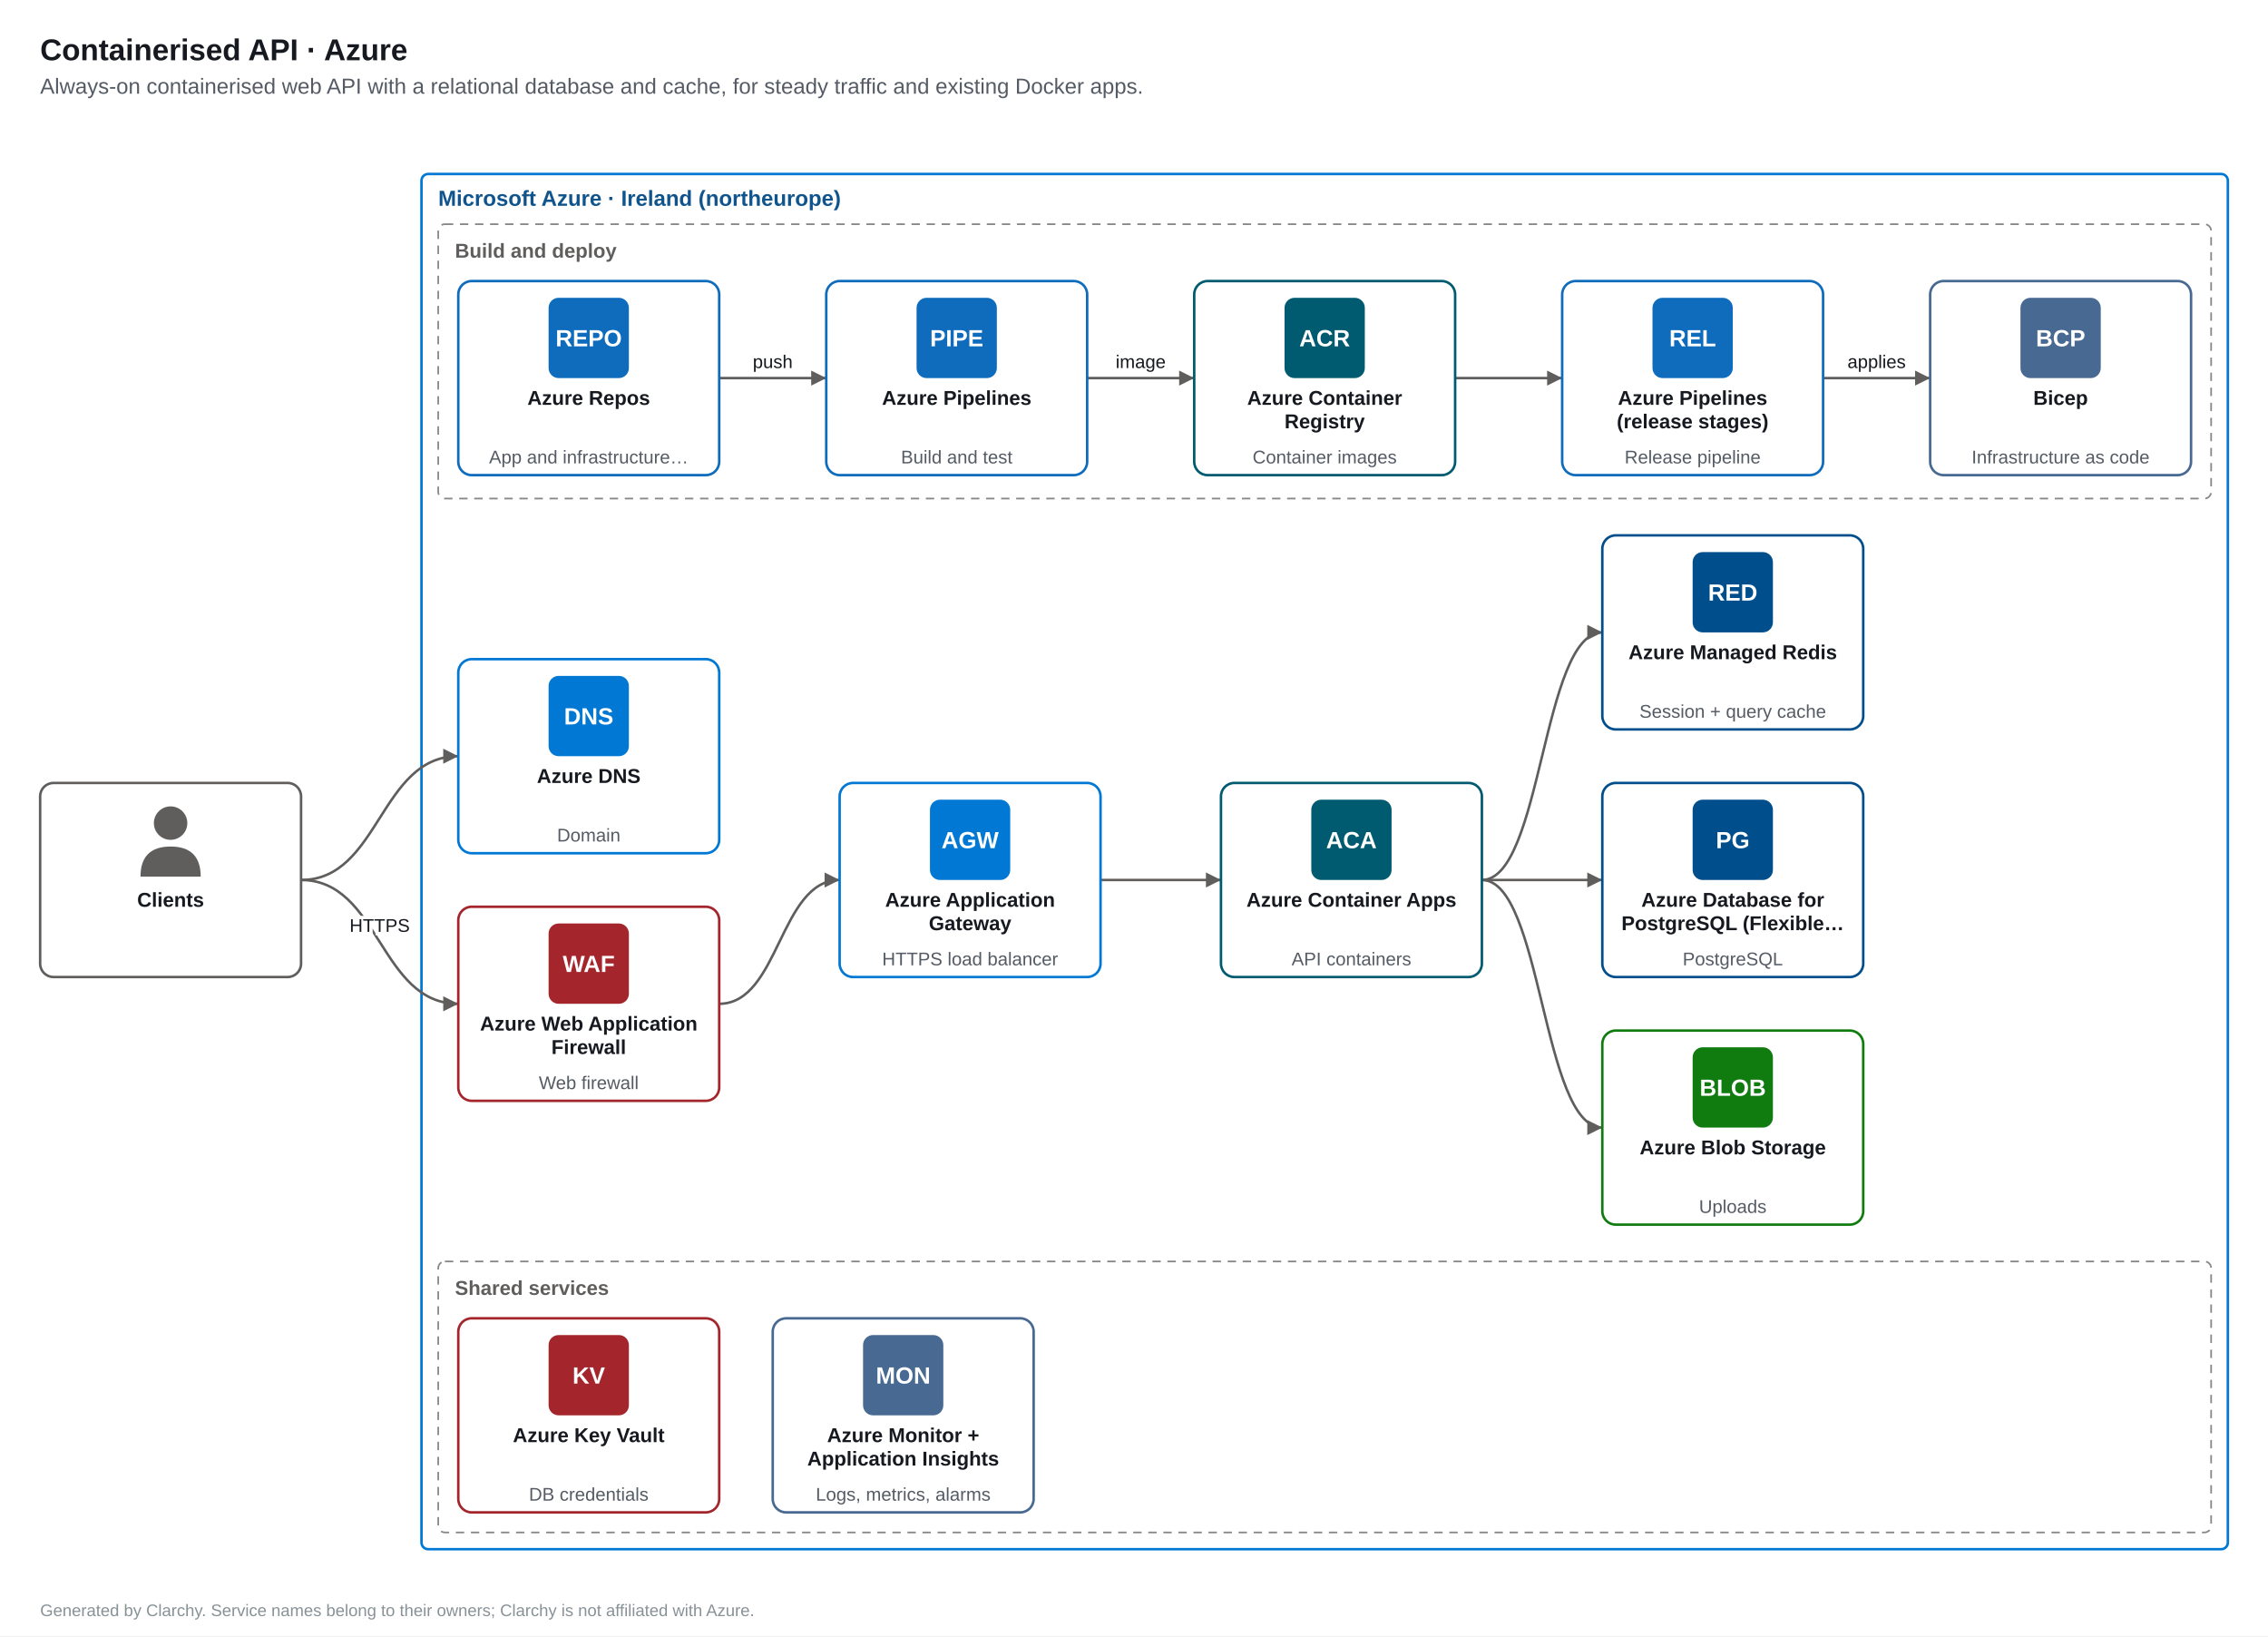
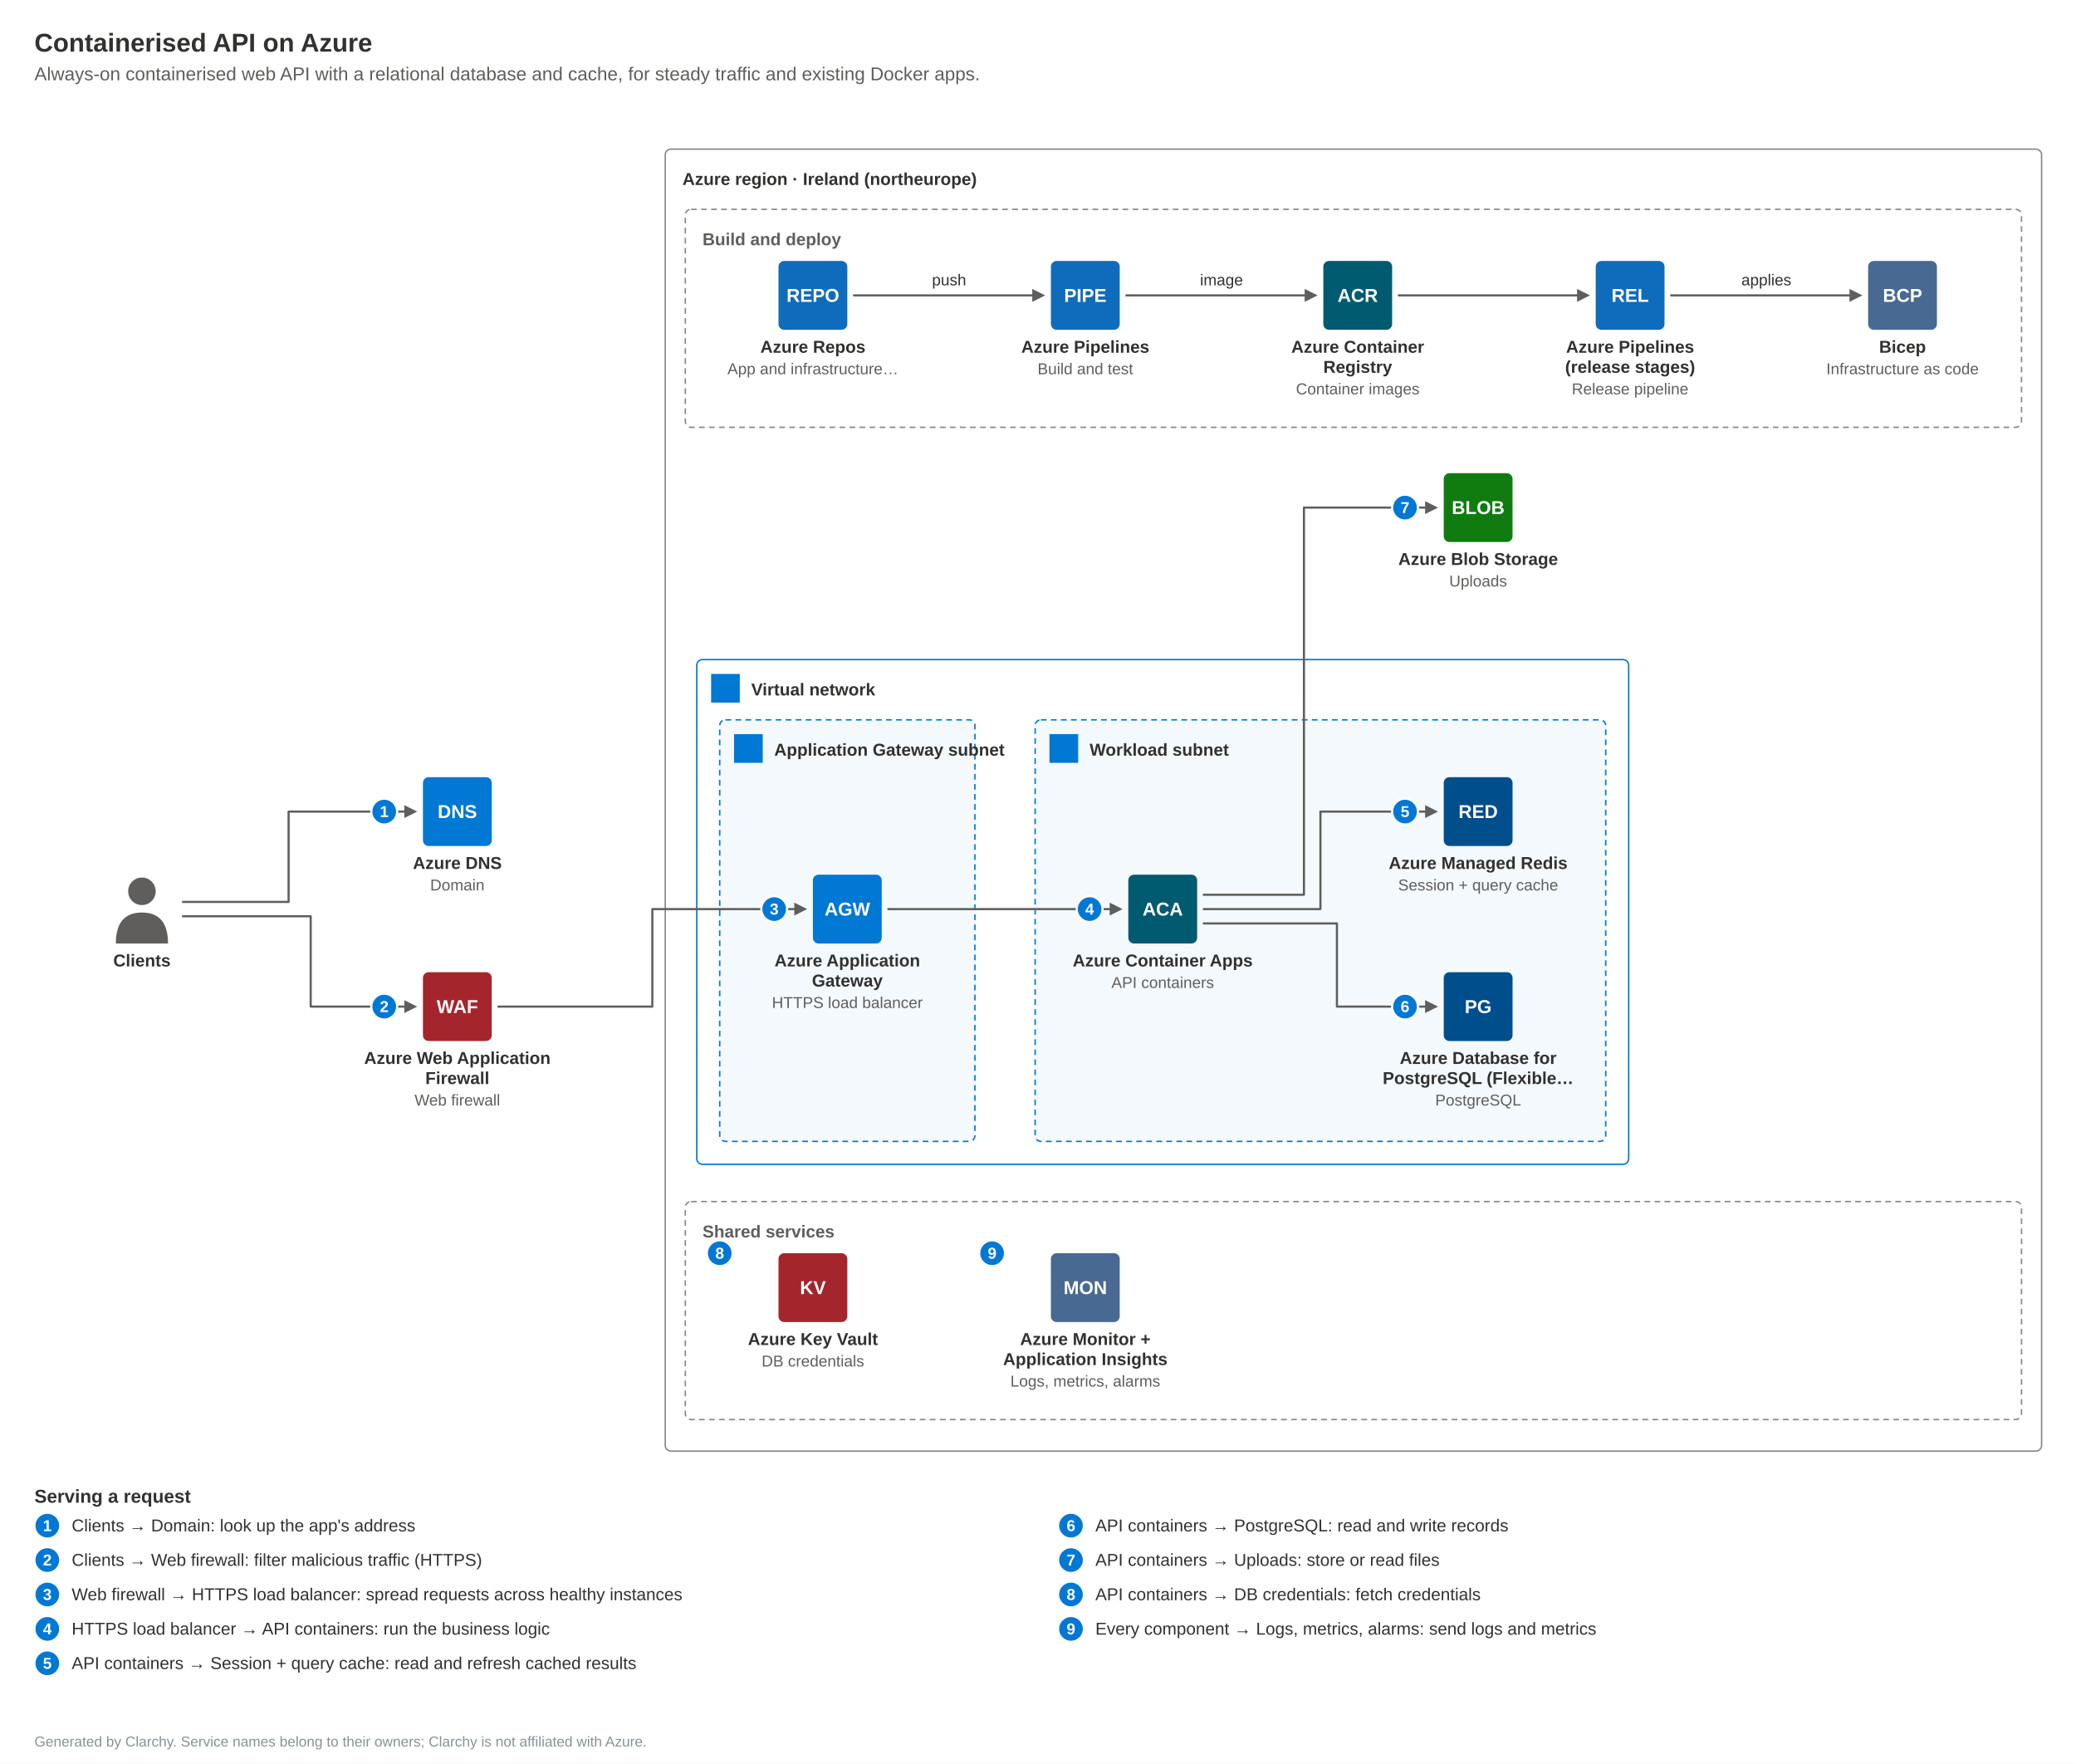
- <svg xmlns="http://www.w3.org/2000/svg" class="ca-diagram ca-azure" width="1356" height="978" viewBox="0 0 1356 978" role="img" data-body-top="80" data-body-bottom="950" aria-label="Containerised API on Azure">
+ <svg xmlns="http://www.w3.org/2000/svg" class="ca-diagram ca-azure" width="1448" height="1230" viewBox="0 0 1448 1230" role="img" data-body-top="80" data-body-bottom="1202" data-drawing-bottom="1020" aria-label="Containerised API on Azure">
  <style>.ca-azure{font-family:'Segoe UI', 'Helvetica Neue', Arial, sans-serif}
.ca-azure .ca-bg{fill:#ffffff}
- .ca-azure .ca-title{font-size:18px;font-weight:600;fill:#16191f}
- .ca-azure .ca-subtitle{font-size:13px;fill:#545b64}
- .ca-azure .ca-cloud{fill:#FFFFFF;stroke:#0078D4;stroke-width:1.5;}
- .ca-azure .ca-cloud-label{font-size:13px;font-weight:600;fill:#0F548C}
- .ca-azure .ca-band{fill:none;stroke:#8A8886;stroke-dasharray:5 4}
- .ca-azure .ca-band-label{font-size:12px;font-weight:600;fill:#605E5C}
- .ca-azure .ca-node-box{fill:#ffffff;stroke-width:1.5}
- .ca-azure .ca-badge{font-size:14px;font-weight:700;fill:#ffffff}
- .ca-azure .ca-service{font-size:12px;font-weight:600;fill:#16191f}
- .ca-azure .ca-label{font-size:11px;fill:#545b64}
+ .ca-azure .ca-title{font-size:18px;font-weight:700;fill:#323130}
+ .ca-azure .ca-subtitle{font-size:13px;fill:#605E5C}
+ .ca-azure .ca-group-label{font-size:12px;font-weight:600;fill:#323130}
+ .ca-azure .ca-badge{font-size:13px;font-weight:700;fill:#ffffff}
+ .ca-azure .ca-service{font-size:12px;font-weight:600;fill:#323130}
+ .ca-azure .ca-label{font-size:11px;fill:#605E5C}
.ca-azure .ca-fidelity{font-size:10px;font-style:italic;fill:#b0084d}
- .ca-azure .ca-edge{fill:none;stroke:#605E5C;stroke-width:1.5}
+ .ca-azure .ca-edge{fill:none;stroke:#605E5C;stroke-width:1.5;stroke-linejoin:round}
.ca-azure .ca-arrow{fill:#605E5C}
- .ca-azure .ca-edge-label{font-size:11px;fill:#16191f;paint-order:stroke;stroke:#ffffff;stroke-width:4}
- .ca-azure .ca-footer{font-size:10px;fill:#879196}</style>
-   <rect class="ca-bg" width="1356" height="978" />
-   <text class="ca-title" x="24" y="36">Containerised API · Azure</text>
+ .ca-azure .ca-edge-label{font-size:11px;fill:#323130;paint-order:stroke;stroke:#ffffff;stroke-width:4;stroke-linejoin:round}
+ .ca-azure .ca-step circle{fill:#0078D4;stroke:#ffffff;stroke-width:1.5}
+ .ca-azure .ca-step text{font-size:11px;font-weight:700;fill:#ffffff}
+ .ca-azure .ca-steps-title{font-size:13px;font-weight:700;fill:#323130}
+ .ca-azure .ca-steps-text{font-size:12px;fill:#323130}
+ .ca-azure .ca-footer{font-size:10px;fill:#879196}
+ .ca-azure .ca-node-box{fill:transparent;stroke:transparent;stroke-width:1.5}
+ .ca-azure .ca-group-region{fill:none;stroke:#8A8886}
+ .ca-azure .ca-group-region-label{fill:#323130;font-weight:600}
+ .ca-azure .ca-group-vpc{fill:none;stroke:#0078D4}
+ .ca-azure .ca-group-vpc-label{fill:#323130;font-weight:600}
+ .ca-azure .ca-group-public{fill:#F3F9FD;stroke:#0078D4;stroke-dasharray:4 3}
+ .ca-azure .ca-group-public-label{fill:#323130;font-weight:600}
+ .ca-azure .ca-group-private{fill:#F3F9FD;stroke:#0078D4;stroke-dasharray:4 3}
+ .ca-azure .ca-group-private-label{fill:#323130;font-weight:600}
+ .ca-azure .ca-group-generic{fill:none;stroke:#8A8886;stroke-dasharray:4 3}
+ .ca-azure .ca-group-generic-label{fill:#605E5C;font-weight:600}</style>
+   <rect class="ca-bg" width="1448" height="1230" />
+   <text class="ca-title" x="24" y="36">Containerised API on Azure</text>
  <text class="ca-subtitle" x="24" y="56">Always-on containerised web API with a relational database and cache, for steady traffic and existing Docker apps.</text>
-   <rect class="ca-cloud" x="252" y="104" width="1080" height="822" rx="4" />
-   <text class="ca-cloud-label" x="262" y="123">Microsoft Azure · Ireland (northeurope)</text>
-   <rect class="ca-band" x="262" y="134" width="1060" height="164" rx="4" />
-   <text class="ca-band-label" x="272" y="154">Build and deploy</text>
-   <rect class="ca-band" x="262" y="754" width="1060" height="162" rx="4" />
-   <text class="ca-band-label" x="272" y="774">Shared services</text>
-   <path class="ca-edge" data-from="users" data-to="dns" d="M180,526 C227,526 227,452 274,452" />
-   <polygon class="ca-arrow" data-from="users" data-to="dns" points="274,452 265,447.5 265,456.5" />
-   <path class="ca-edge" data-from="users" data-to="firewall" d="M180,526 C227,526 227,600 274,600" />
-   <polygon class="ca-arrow" data-from="users" data-to="firewall" points="274,600 265,595.5 265,604.5" />
-   <text class="ca-edge-label" data-from="users" data-to="firewall" x="227" y="557" text-anchor="middle">HTTPS</text>
-   <path class="ca-edge" data-from="firewall" data-to="lb" d="M430,600 C466,600 466,526 502,526" />
-   <polygon class="ca-arrow" data-from="firewall" data-to="lb" points="502,526 493,521.5 493,530.5" />
-   <path class="ca-edge" data-from="lb" data-to="app" d="M658,526 C694,526 694,526 730,526" />
-   <polygon class="ca-arrow" data-from="lb" data-to="app" points="730,526 721,521.5 721,530.5" />
-   <path class="ca-edge" data-from="app" data-to="cache" d="M886,526 C922,526 922,378 958,378" />
-   <polygon class="ca-arrow" data-from="app" data-to="cache" points="958,378 949,373.5 949,382.5" />
-   <path class="ca-edge" data-from="app" data-to="db" d="M886,526 C922,526 922,526 958,526" />
-   <polygon class="ca-arrow" data-from="app" data-to="db" points="958,526 949,521.5 949,530.5" />
-   <path class="ca-edge" data-from="app" data-to="files" d="M886,526 C922,526 922,674 958,674" />
-   <polygon class="ca-arrow" data-from="app" data-to="files" points="958,674 949,669.5 949,678.5" />
-   <path class="ca-edge" data-from="repo" data-to="build" d="M430,226 C462,226 462,226 494,226" />
-   <polygon class="ca-arrow" data-from="repo" data-to="build" points="494,226 485,221.5 485,230.5" />
-   <text class="ca-edge-label" data-from="repo" data-to="build" x="462" y="220" text-anchor="middle">push</text>
-   <path class="ca-edge" data-from="build" data-to="registry" d="M650,226 C682,226 682,226 714,226" />
-   <polygon class="ca-arrow" data-from="build" data-to="registry" points="714,226 705,221.5 705,230.5" />
-   <text class="ca-edge-label" data-from="build" data-to="registry" x="682" y="220" text-anchor="middle">image</text>
-   <path class="ca-edge" data-from="registry" data-to="deploy" d="M870,226 C902,226 902,226 934,226" />
-   <polygon class="ca-arrow" data-from="registry" data-to="deploy" points="934,226 925,221.5 925,230.5" />
-   <path class="ca-edge" data-from="deploy" data-to="infra-code" d="M1090,226 C1122,226 1122,226 1154,226" />
-   <polygon class="ca-arrow" data-from="deploy" data-to="infra-code" points="1154,226 1145,221.5 1145,230.5" />
-   <text class="ca-edge-label" data-from="deploy" data-to="infra-code" x="1122" y="220" text-anchor="middle">applies</text>
+   <rect class="ca-group ca-group-region" x="464" y="104" width="960" height="908" rx="4" />
+   <text class="ca-group-label ca-group-region-label" x="476" y="129">Azure region · Ireland (northeurope)</text>
+   <rect class="ca-group ca-group-generic" x="478" y="146" width="932" height="152" rx="4" />
+   <text class="ca-group-label ca-group-generic-label" x="490" y="171">Build and deploy</text>
+   <rect class="ca-group ca-group-vpc" x="486" y="460" width="650" height="352" rx="4" />
+   <rect x="496" y="470" width="20" height="20" fill="#0078D4" />
+   <text class="ca-group-label ca-group-vpc-label" x="524" y="485">Virtual network</text>
+   <rect class="ca-group ca-group-public" x="502" y="502" width="178" height="294" rx="4" />
+   <rect x="512" y="512" width="20" height="20" fill="#0078D4" />
+   <text class="ca-group-label ca-group-public-label" x="540" y="527">Application Gateway subnet</text>
+   <rect class="ca-group ca-group-private" x="722" y="502" width="398" height="294" rx="4" />
+   <rect x="732" y="512" width="20" height="20" fill="#0078D4" />
+   <text class="ca-group-label ca-group-private-label" x="760" y="527">Workload subnet</text>
+   <rect class="ca-group ca-group-generic" x="478" y="838" width="932" height="152" rx="4" />
+   <text class="ca-group-label ca-group-generic-label" x="490" y="863">Shared services</text>
+   <path class="ca-edge" data-from="users" data-to="dns" d="M127,629 L201.3,629 L201.3,566 L285,566" />
+   <polygon class="ca-arrow" data-from="users" data-to="dns" points="291,566 282,561.5 282,570.5" />
+   <path class="ca-edge" data-from="users" data-to="firewall" d="M127,639 L216.7,639 L216.7,702 L285,702" />
+   <polygon class="ca-arrow" data-from="users" data-to="firewall" points="291,702 282,697.5 282,706.5" />
+   <path class="ca-edge" data-from="firewall" data-to="lb" d="M347,702 L455,702 L455,634 L557,634" />
+   <polygon class="ca-arrow" data-from="firewall" data-to="lb" points="563,634 554,629.5 554,638.5" />
+   <path class="ca-edge" data-from="lb" data-to="app" d="M619,634 L777,634" />
+   <polygon class="ca-arrow" data-from="lb" data-to="app" points="783,634 774,629.5 774,638.5" />
+   <path class="ca-edge" data-from="app" data-to="cache" d="M839,634 L921,634 L921,566 L997,566" />
+   <polygon class="ca-arrow" data-from="app" data-to="cache" points="1003,566 994,561.5 994,570.5" />
+   <path class="ca-edge" data-from="app" data-to="db" d="M839,644 L932.5,644 L932.5,702 L997,702" />
+   <polygon class="ca-arrow" data-from="app" data-to="db" points="1003,702 994,697.5 994,706.5" />
+   <path class="ca-edge" data-from="app" data-to="files" d="M839,624 L909.5,624 L909.5,354 L997,354" />
+   <polygon class="ca-arrow" data-from="app" data-to="files" points="1003,354 994,349.5 994,358.5" />
+   <path class="ca-edge" data-from="repo" data-to="build" d="M595,206 L723,206" />
+   <polygon class="ca-arrow" data-from="repo" data-to="build" points="729,206 720,201.5 720,210.5" />
+   <text class="ca-edge-label" data-from="repo" data-to="build" x="662" y="199" text-anchor="middle">push</text>
+   <path class="ca-edge" data-from="build" data-to="registry" d="M785,206 L913,206" />
+   <polygon class="ca-arrow" data-from="build" data-to="registry" points="919,206 910,201.5 910,210.5" />
+   <text class="ca-edge-label" data-from="build" data-to="registry" x="852" y="199" text-anchor="middle">image</text>
+   <path class="ca-edge" data-from="registry" data-to="deploy" d="M975,206 L1103,206" />
+   <polygon class="ca-arrow" data-from="registry" data-to="deploy" points="1109,206 1100,201.5 1100,210.5" />
+   <path class="ca-edge" data-from="deploy" data-to="infra-code" d="M1165,206 L1293,206" />
+   <polygon class="ca-arrow" data-from="deploy" data-to="infra-code" points="1299,206 1290,201.5 1290,210.5" />
+   <text class="ca-edge-label" data-from="deploy" data-to="infra-code" x="1232" y="199" text-anchor="middle">applies</text>
  <g class="node" data-id="users" data-capability="client" data-stage="users">
-     <rect class="ca-node-box" x="24" y="468" width="156" height="116" rx="8" style="stroke:#605E5C" />
+     <rect class="ca-node-box" x="24" y="604" width="150" height="110" rx="4" />
    <g fill="#605E5C">
-       <circle cx="102" cy="492" r="10" />
-       <path d="M84,524 Q84,506 102,506 Q120,506 120,524 Z" />
+       <circle cx="99" cy="621.6" r="9.6" />
+       <path d="M80.8,658 Q80.8,636.4 99,636.4 Q117.2,636.4 117.2,658 Z" />
    </g>
-     <text class="ca-service" x="102" y="542" text-anchor="middle">Clients</text>
+     <text class="ca-service" x="99" y="674" text-anchor="middle">Clients</text>
  </g>
  <g class="node" data-id="dns" data-capability="dns" data-stage="serve">
-     <rect class="ca-node-box" x="274" y="394" width="156" height="116" rx="8" style="stroke:#0078D4" />
-     <rect x="328" y="404" width="48" height="48" rx="6" fill="#0078D4" />
-     <text class="ca-badge" x="352" y="433" text-anchor="middle">DNS</text>
-     <text class="ca-service" x="352" y="468" text-anchor="middle">Azure DNS</text>
-     <text class="ca-label" x="352" y="503" text-anchor="middle">Domain</text>
+     <rect class="ca-node-box" x="244" y="536" width="150" height="110" rx="4" />
+     <rect x="295" y="542" width="48" height="48" rx="4" fill="#0078D4" />
+     <text class="ca-badge" x="319" y="570.5" text-anchor="middle">DNS</text>
+     <text class="ca-service" x="319" y="606" text-anchor="middle">Azure DNS</text>
+     <text class="ca-label" x="319" y="621" text-anchor="middle">Domain</text>
  </g>
  <g class="node" data-id="firewall" data-capability="waf" data-stage="serve">
-     <rect class="ca-node-box" x="274" y="542" width="156" height="116" rx="8" style="stroke:#A4262C" />
-     <rect x="328" y="552" width="48" height="48" rx="6" fill="#A4262C" />
-     <text class="ca-badge" x="352" y="581" text-anchor="middle">WAF</text>
-     <text class="ca-service" x="352" y="616" text-anchor="middle">Azure Web Application</text>
-     <text class="ca-service" x="352" y="630" text-anchor="middle">Firewall</text>
-     <text class="ca-label" x="352" y="651" text-anchor="middle">Web firewall</text>
+     <rect class="ca-node-box" x="244" y="672" width="150" height="110" rx="4" />
+     <rect x="295" y="678" width="48" height="48" rx="4" fill="#A4262C" />
+     <text class="ca-badge" x="319" y="706.5" text-anchor="middle">WAF</text>
+     <text class="ca-service" x="319" y="742" text-anchor="middle">Azure Web Application</text>
+     <text class="ca-service" x="319" y="756" text-anchor="middle">Firewall</text>
+     <text class="ca-label" x="319" y="771" text-anchor="middle">Web firewall</text>
  </g>
  <g class="node" data-id="lb" data-capability="load-balancer" data-stage="serve">
-     <rect class="ca-node-box" x="502" y="468" width="156" height="116" rx="8" style="stroke:#0078D4" />
-     <rect x="556" y="478" width="48" height="48" rx="6" fill="#0078D4" />
-     <text class="ca-badge" x="580" y="507" text-anchor="middle">AGW</text>
-     <text class="ca-service" x="580" y="542" text-anchor="middle">Azure Application</text>
-     <text class="ca-service" x="580" y="556" text-anchor="middle">Gateway</text>
-     <text class="ca-label" x="580" y="577" text-anchor="middle">HTTPS load balancer</text>
+     <rect class="ca-node-box" x="516" y="604" width="150" height="110" rx="4" />
+     <rect x="567" y="610" width="48" height="48" rx="4" fill="#0078D4" />
+     <text class="ca-badge" x="591" y="638.5" text-anchor="middle">AGW</text>
+     <text class="ca-service" x="591" y="674" text-anchor="middle">Azure Application</text>
+     <text class="ca-service" x="591" y="688" text-anchor="middle">Gateway</text>
+     <text class="ca-label" x="591" y="703" text-anchor="middle">HTTPS load balancer</text>
  </g>
  <g class="node" data-id="app" data-capability="container-service" data-stage="run">
-     <rect class="ca-node-box" x="730" y="468" width="156" height="116" rx="8" style="stroke:#005B70" />
-     <rect x="784" y="478" width="48" height="48" rx="6" fill="#005B70" />
-     <text class="ca-badge" x="808" y="507" text-anchor="middle">ACA</text>
-     <text class="ca-service" x="808" y="542" text-anchor="middle">Azure Container Apps</text>
-     <text class="ca-label" x="808" y="577" text-anchor="middle">API containers</text>
+     <rect class="ca-node-box" x="736" y="604" width="150" height="110" rx="4" />
+     <rect x="787" y="610" width="48" height="48" rx="4" fill="#005B70" />
+     <text class="ca-badge" x="811" y="638.5" text-anchor="middle">ACA</text>
+     <text class="ca-service" x="811" y="674" text-anchor="middle">Azure Container Apps</text>
+     <text class="ca-label" x="811" y="689" text-anchor="middle">API containers</text>
  </g>
  <g class="node" data-id="cache" data-capability="cache" data-stage="store">
-     <rect class="ca-node-box" x="958" y="320" width="156" height="116" rx="8" style="stroke:#004E8C" />
-     <rect x="1012" y="330" width="48" height="48" rx="6" fill="#004E8C" />
-     <text class="ca-badge" x="1036" y="359" text-anchor="middle">RED</text>
-     <text class="ca-service" x="1036" y="394" text-anchor="middle">Azure Managed Redis</text>
-     <text class="ca-label" x="1036" y="429" text-anchor="middle">Session + query cache</text>
+     <rect class="ca-node-box" x="956" y="536" width="150" height="110" rx="4" />
+     <rect x="1007" y="542" width="48" height="48" rx="4" fill="#004E8C" />
+     <text class="ca-badge" x="1031" y="570.5" text-anchor="middle">RED</text>
+     <text class="ca-service" x="1031" y="606" text-anchor="middle">Azure Managed Redis</text>
+     <text class="ca-label" x="1031" y="621" text-anchor="middle">Session + query cache</text>
  </g>
  <g class="node" data-id="db" data-capability="relational-db" data-stage="store">
-     <rect class="ca-node-box" x="958" y="468" width="156" height="116" rx="8" style="stroke:#004E8C" />
-     <rect x="1012" y="478" width="48" height="48" rx="6" fill="#004E8C" />
-     <text class="ca-badge" x="1036" y="507" text-anchor="middle">PG</text>
-     <text class="ca-service" x="1036" y="542" text-anchor="middle">Azure Database for</text>
-     <text class="ca-service" x="1036" y="556" text-anchor="middle">PostgreSQL (Flexible…</text>
-     <text class="ca-label" x="1036" y="577" text-anchor="middle">PostgreSQL</text>
+     <rect class="ca-node-box" x="956" y="672" width="150" height="110" rx="4" />
+     <rect x="1007" y="678" width="48" height="48" rx="4" fill="#004E8C" />
+     <text class="ca-badge" x="1031" y="706.5" text-anchor="middle">PG</text>
+     <text class="ca-service" x="1031" y="742" text-anchor="middle">Azure Database for</text>
+     <text class="ca-service" x="1031" y="756" text-anchor="middle">PostgreSQL (Flexible…</text>
+     <text class="ca-label" x="1031" y="771" text-anchor="middle">PostgreSQL</text>
  </g>
  <g class="node" data-id="files" data-capability="object-storage" data-stage="store">
-     <rect class="ca-node-box" x="958" y="616" width="156" height="116" rx="8" style="stroke:#107C10" />
-     <rect x="1012" y="626" width="48" height="48" rx="6" fill="#107C10" />
-     <text class="ca-badge" x="1036" y="655" text-anchor="middle">BLOB</text>
-     <text class="ca-service" x="1036" y="690" text-anchor="middle">Azure Blob Storage</text>
-     <text class="ca-label" x="1036" y="725" text-anchor="middle">Uploads</text>
+     <rect class="ca-node-box" x="956" y="324" width="150" height="110" rx="4" />
+     <rect x="1007" y="330" width="48" height="48" rx="4" fill="#107C10" />
+     <text class="ca-badge" x="1031" y="358.5" text-anchor="middle">BLOB</text>
+     <text class="ca-service" x="1031" y="394" text-anchor="middle">Azure Blob Storage</text>
+     <text class="ca-label" x="1031" y="409" text-anchor="middle">Uploads</text>
  </g>
  <g class="node" data-id="secrets" data-capability="secrets" data-stage="operate">
-     <rect class="ca-node-box" x="274" y="788" width="156" height="116" rx="8" style="stroke:#A4262C" />
-     <rect x="328" y="798" width="48" height="48" rx="6" fill="#A4262C" />
-     <text class="ca-badge" x="352" y="827" text-anchor="middle">KV</text>
-     <text class="ca-service" x="352" y="862" text-anchor="middle">Azure Key Vault</text>
-     <text class="ca-label" x="352" y="897" text-anchor="middle">DB credentials</text>
+     <rect class="ca-node-box" x="492" y="868" width="150" height="110" rx="4" />
+     <rect x="543" y="874" width="48" height="48" rx="4" fill="#A4262C" />
+     <text class="ca-badge" x="567" y="902.5" text-anchor="middle">KV</text>
+     <text class="ca-service" x="567" y="938" text-anchor="middle">Azure Key Vault</text>
+     <text class="ca-label" x="567" y="953" text-anchor="middle">DB credentials</text>
  </g>
  <g class="node" data-id="logs" data-capability="monitoring" data-stage="operate">
-     <rect class="ca-node-box" x="462" y="788" width="156" height="116" rx="8" style="stroke:#486991" />
-     <rect x="516" y="798" width="48" height="48" rx="6" fill="#486991" />
-     <text class="ca-badge" x="540" y="827" text-anchor="middle">MON</text>
-     <text class="ca-service" x="540" y="862" text-anchor="middle">Azure Monitor +</text>
-     <text class="ca-service" x="540" y="876" text-anchor="middle">Application Insights</text>
-     <text class="ca-label" x="540" y="897" text-anchor="middle">Logs, metrics, alarms</text>
+     <rect class="ca-node-box" x="682" y="868" width="150" height="110" rx="4" />
+     <rect x="733" y="874" width="48" height="48" rx="4" fill="#486991" />
+     <text class="ca-badge" x="757" y="902.5" text-anchor="middle">MON</text>
+     <text class="ca-service" x="757" y="938" text-anchor="middle">Azure Monitor +</text>
+     <text class="ca-service" x="757" y="952" text-anchor="middle">Application Insights</text>
+     <text class="ca-label" x="757" y="967" text-anchor="middle">Logs, metrics, alarms</text>
  </g>
  <g class="node" data-id="repo" data-capability="source-control" data-stage="code">
-     <rect class="ca-node-box" x="274" y="168" width="156" height="116" rx="8" style="stroke:#0F6CBD" />
-     <rect x="328" y="178" width="48" height="48" rx="6" fill="#0F6CBD" />
-     <text class="ca-badge" x="352" y="207" text-anchor="middle">REPO</text>
-     <text class="ca-service" x="352" y="242" text-anchor="middle">Azure Repos</text>
-     <text class="ca-label" x="352" y="277" text-anchor="middle">App and infrastructure…</text>
+     <rect class="ca-node-box" x="492" y="176" width="150" height="110" rx="4" />
+     <rect x="543" y="182" width="48" height="48" rx="4" fill="#0F6CBD" />
+     <text class="ca-badge" x="567" y="210.5" text-anchor="middle">REPO</text>
+     <text class="ca-service" x="567" y="246" text-anchor="middle">Azure Repos</text>
+     <text class="ca-label" x="567" y="261" text-anchor="middle">App and infrastructure…</text>
  </g>
  <g class="node" data-id="build" data-capability="ci-build" data-stage="build">
-     <rect class="ca-node-box" x="494" y="168" width="156" height="116" rx="8" style="stroke:#0F6CBD" />
-     <rect x="548" y="178" width="48" height="48" rx="6" fill="#0F6CBD" />
-     <text class="ca-badge" x="572" y="207" text-anchor="middle">PIPE</text>
-     <text class="ca-service" x="572" y="242" text-anchor="middle">Azure Pipelines</text>
-     <text class="ca-label" x="572" y="277" text-anchor="middle">Build and test</text>
+     <rect class="ca-node-box" x="682" y="176" width="150" height="110" rx="4" />
+     <rect x="733" y="182" width="48" height="48" rx="4" fill="#0F6CBD" />
+     <text class="ca-badge" x="757" y="210.5" text-anchor="middle">PIPE</text>
+     <text class="ca-service" x="757" y="246" text-anchor="middle">Azure Pipelines</text>
+     <text class="ca-label" x="757" y="261" text-anchor="middle">Build and test</text>
  </g>
  <g class="node" data-id="registry" data-capability="container-registry" data-stage="ship">
-     <rect class="ca-node-box" x="714" y="168" width="156" height="116" rx="8" style="stroke:#005B70" />
-     <rect x="768" y="178" width="48" height="48" rx="6" fill="#005B70" />
-     <text class="ca-badge" x="792" y="207" text-anchor="middle">ACR</text>
-     <text class="ca-service" x="792" y="242" text-anchor="middle">Azure Container</text>
-     <text class="ca-service" x="792" y="256" text-anchor="middle">Registry</text>
-     <text class="ca-label" x="792" y="277" text-anchor="middle">Container images</text>
+     <rect class="ca-node-box" x="872" y="176" width="150" height="110" rx="4" />
+     <rect x="923" y="182" width="48" height="48" rx="4" fill="#005B70" />
+     <text class="ca-badge" x="947" y="210.5" text-anchor="middle">ACR</text>
+     <text class="ca-service" x="947" y="246" text-anchor="middle">Azure Container</text>
+     <text class="ca-service" x="947" y="260" text-anchor="middle">Registry</text>
+     <text class="ca-label" x="947" y="275" text-anchor="middle">Container images</text>
  </g>
  <g class="node" data-id="deploy" data-capability="cd-deploy" data-stage="ship">
-     <rect class="ca-node-box" x="934" y="168" width="156" height="116" rx="8" style="stroke:#0F6CBD" />
-     <rect x="988" y="178" width="48" height="48" rx="6" fill="#0F6CBD" />
-     <text class="ca-badge" x="1012" y="207" text-anchor="middle">REL</text>
-     <text class="ca-service" x="1012" y="242" text-anchor="middle">Azure Pipelines</text>
-     <text class="ca-service" x="1012" y="256" text-anchor="middle">(release stages)</text>
-     <text class="ca-label" x="1012" y="277" text-anchor="middle">Release pipeline</text>
+     <rect class="ca-node-box" x="1062" y="176" width="150" height="110" rx="4" />
+     <rect x="1113" y="182" width="48" height="48" rx="4" fill="#0F6CBD" />
+     <text class="ca-badge" x="1137" y="210.5" text-anchor="middle">REL</text>
+     <text class="ca-service" x="1137" y="246" text-anchor="middle">Azure Pipelines</text>
+     <text class="ca-service" x="1137" y="260" text-anchor="middle">(release stages)</text>
+     <text class="ca-label" x="1137" y="275" text-anchor="middle">Release pipeline</text>
  </g>
  <g class="node" data-id="infra-code" data-capability="iac" data-stage="code">
-     <rect class="ca-node-box" x="1154" y="168" width="156" height="116" rx="8" style="stroke:#486991" />
-     <rect x="1208" y="178" width="48" height="48" rx="6" fill="#486991" />
-     <text class="ca-badge" x="1232" y="207" text-anchor="middle">BCP</text>
-     <text class="ca-service" x="1232" y="242" text-anchor="middle">Bicep</text>
-     <text class="ca-label" x="1232" y="277" text-anchor="middle">Infrastructure as code</text>
-   </g>
-   <text class="ca-footer" x="24" y="966">Generated by Clarchy. Service names belong to their owners; Clarchy is not affiliated with Azure.</text>
+     <rect class="ca-node-box" x="1252" y="176" width="150" height="110" rx="4" />
+     <rect x="1303" y="182" width="48" height="48" rx="4" fill="#486991" />
+     <text class="ca-badge" x="1327" y="210.5" text-anchor="middle">BCP</text>
+     <text class="ca-service" x="1327" y="246" text-anchor="middle">Bicep</text>
+     <text class="ca-label" x="1327" y="261" text-anchor="middle">Infrastructure as code</text>
+   </g>
+   <g class="ca-step" data-step="1">
+     <circle cx="268" cy="566" r="9" />
+     <text x="268" y="569.8" text-anchor="middle">1</text>
+   </g>
+   <g class="ca-step" data-step="2">
+     <circle cx="268" cy="702" r="9" />
+     <text x="268" y="705.8" text-anchor="middle">2</text>
+   </g>
+   <g class="ca-step" data-step="3">
+     <circle cx="540" cy="634" r="9" />
+     <text x="540" y="637.8" text-anchor="middle">3</text>
+   </g>
+   <g class="ca-step" data-step="4">
+     <circle cx="760" cy="634" r="9" />
+     <text x="760" y="637.8" text-anchor="middle">4</text>
+   </g>
+   <g class="ca-step" data-step="5">
+     <circle cx="980" cy="566" r="9" />
+     <text x="980" y="569.8" text-anchor="middle">5</text>
+   </g>
+   <g class="ca-step" data-step="6">
+     <circle cx="980" cy="702" r="9" />
+     <text x="980" y="705.8" text-anchor="middle">6</text>
+   </g>
+   <g class="ca-step" data-step="7">
+     <circle cx="980" cy="354" r="9" />
+     <text x="980" y="357.8" text-anchor="middle">7</text>
+   </g>
+   <g class="ca-step" data-step="8">
+     <circle cx="502" cy="874" r="9" />
+     <text x="502" y="877.8" text-anchor="middle">8</text>
+   </g>
+   <g class="ca-step" data-step="9">
+     <circle cx="692" cy="874" r="9" />
+     <text x="692" y="877.8" text-anchor="middle">9</text>
+   </g>
+   <text class="ca-steps-title" x="24" y="1048">Serving a request</text>
+   <g class="ca-step" data-step="1">
+     <circle cx="33" cy="1064" r="9" />
+     <text x="33" y="1067.8" text-anchor="middle">1</text>
+   </g>
+   <text class="ca-steps-text" x="50" y="1068">Clients → Domain: look up the app's address</text>
+   <g class="ca-step" data-step="2">
+     <circle cx="33" cy="1088" r="9" />
+     <text x="33" y="1091.8" text-anchor="middle">2</text>
+   </g>
+   <text class="ca-steps-text" x="50" y="1092">Clients → Web firewall: filter malicious traffic (HTTPS)</text>
+   <g class="ca-step" data-step="3">
+     <circle cx="33" cy="1112" r="9" />
+     <text x="33" y="1115.8" text-anchor="middle">3</text>
+   </g>
+   <text class="ca-steps-text" x="50" y="1116">Web firewall → HTTPS load balancer: spread requests across healthy instances</text>
+   <g class="ca-step" data-step="4">
+     <circle cx="33" cy="1136" r="9" />
+     <text x="33" y="1139.8" text-anchor="middle">4</text>
+   </g>
+   <text class="ca-steps-text" x="50" y="1140">HTTPS load balancer → API containers: run the business logic</text>
+   <g class="ca-step" data-step="5">
+     <circle cx="33" cy="1160" r="9" />
+     <text x="33" y="1163.8" text-anchor="middle">5</text>
+   </g>
+   <text class="ca-steps-text" x="50" y="1164">API containers → Session + query cache: read and refresh cached results</text>
+   <g class="ca-step" data-step="6">
+     <circle cx="747" cy="1064" r="9" />
+     <text x="747" y="1067.8" text-anchor="middle">6</text>
+   </g>
+   <text class="ca-steps-text" x="764" y="1068">API containers → PostgreSQL: read and write records</text>
+   <g class="ca-step" data-step="7">
+     <circle cx="747" cy="1088" r="9" />
+     <text x="747" y="1091.8" text-anchor="middle">7</text>
+   </g>
+   <text class="ca-steps-text" x="764" y="1092">API containers → Uploads: store or read files</text>
+   <g class="ca-step" data-step="8">
+     <circle cx="747" cy="1112" r="9" />
+     <text x="747" y="1115.8" text-anchor="middle">8</text>
+   </g>
+   <text class="ca-steps-text" x="764" y="1116">API containers → DB credentials: fetch credentials</text>
+   <g class="ca-step" data-step="9">
+     <circle cx="747" cy="1136" r="9" />
+     <text x="747" y="1139.8" text-anchor="middle">9</text>
+   </g>
+   <text class="ca-steps-text" x="764" y="1140">Every component → Logs, metrics, alarms: send logs and metrics</text>
+   <text class="ca-footer" x="24" y="1218">Generated by Clarchy. Service names belong to their owners; Clarchy is not affiliated with Azure.</text>
</svg>
